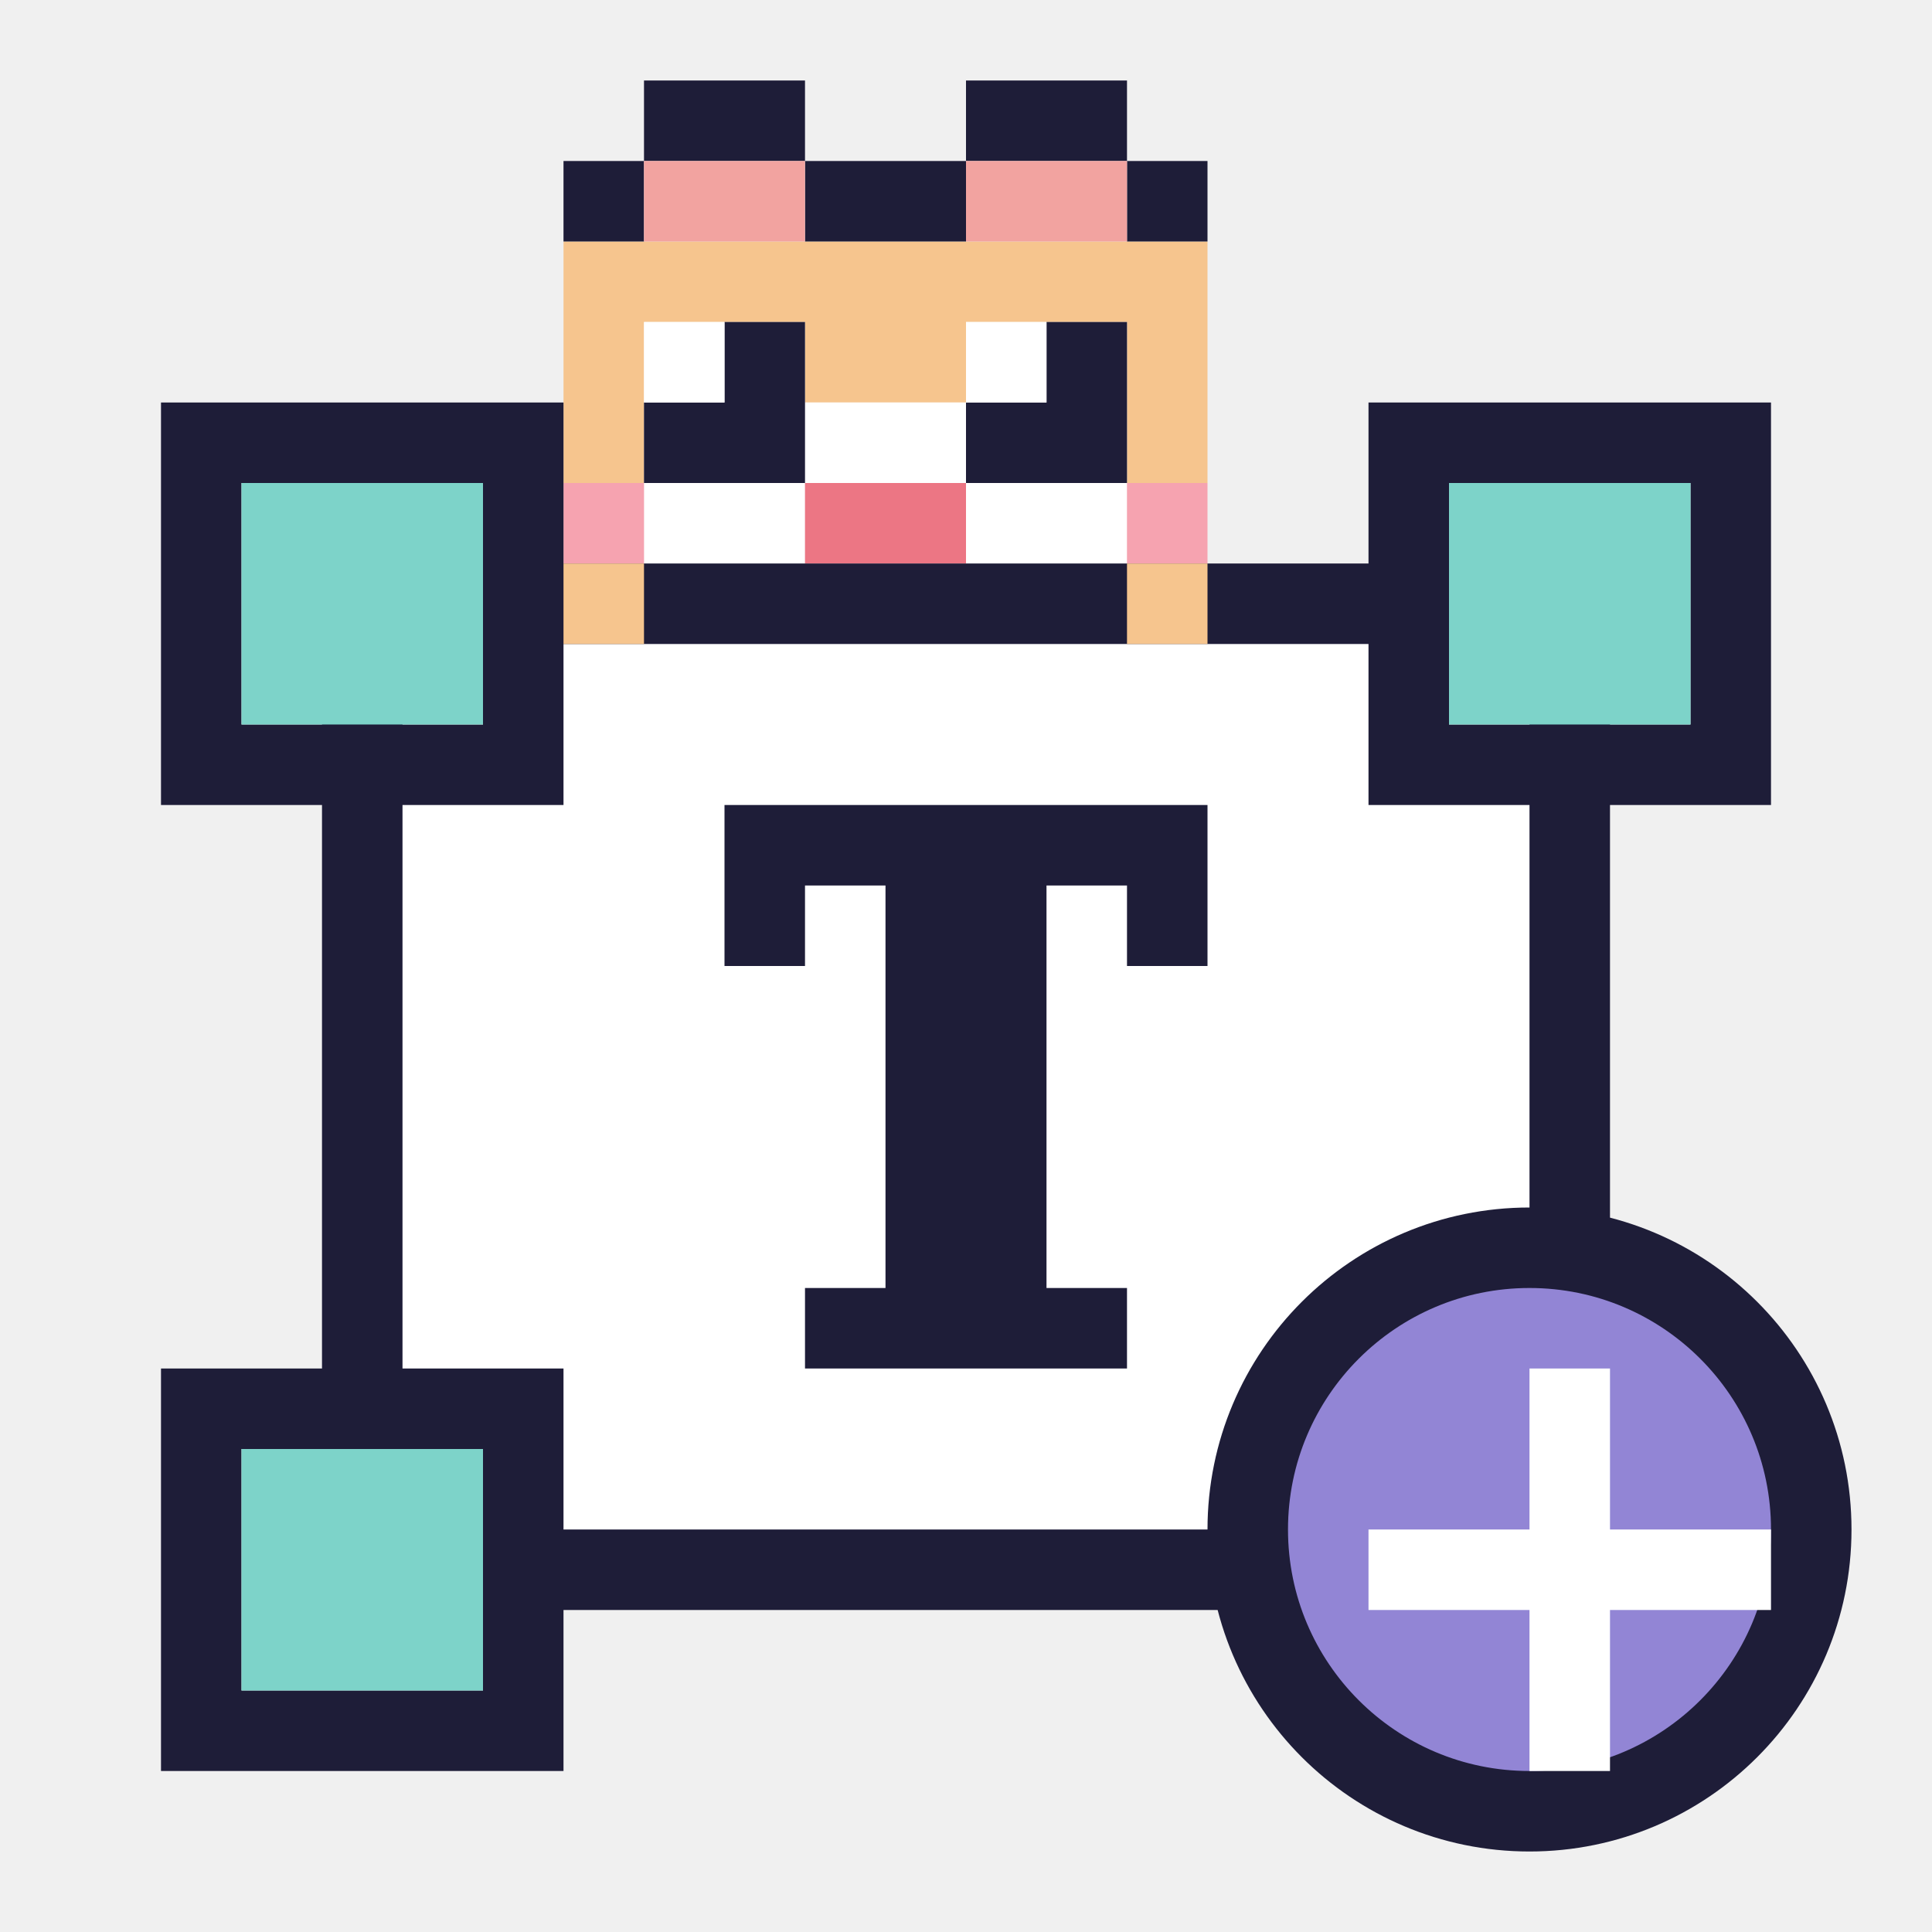
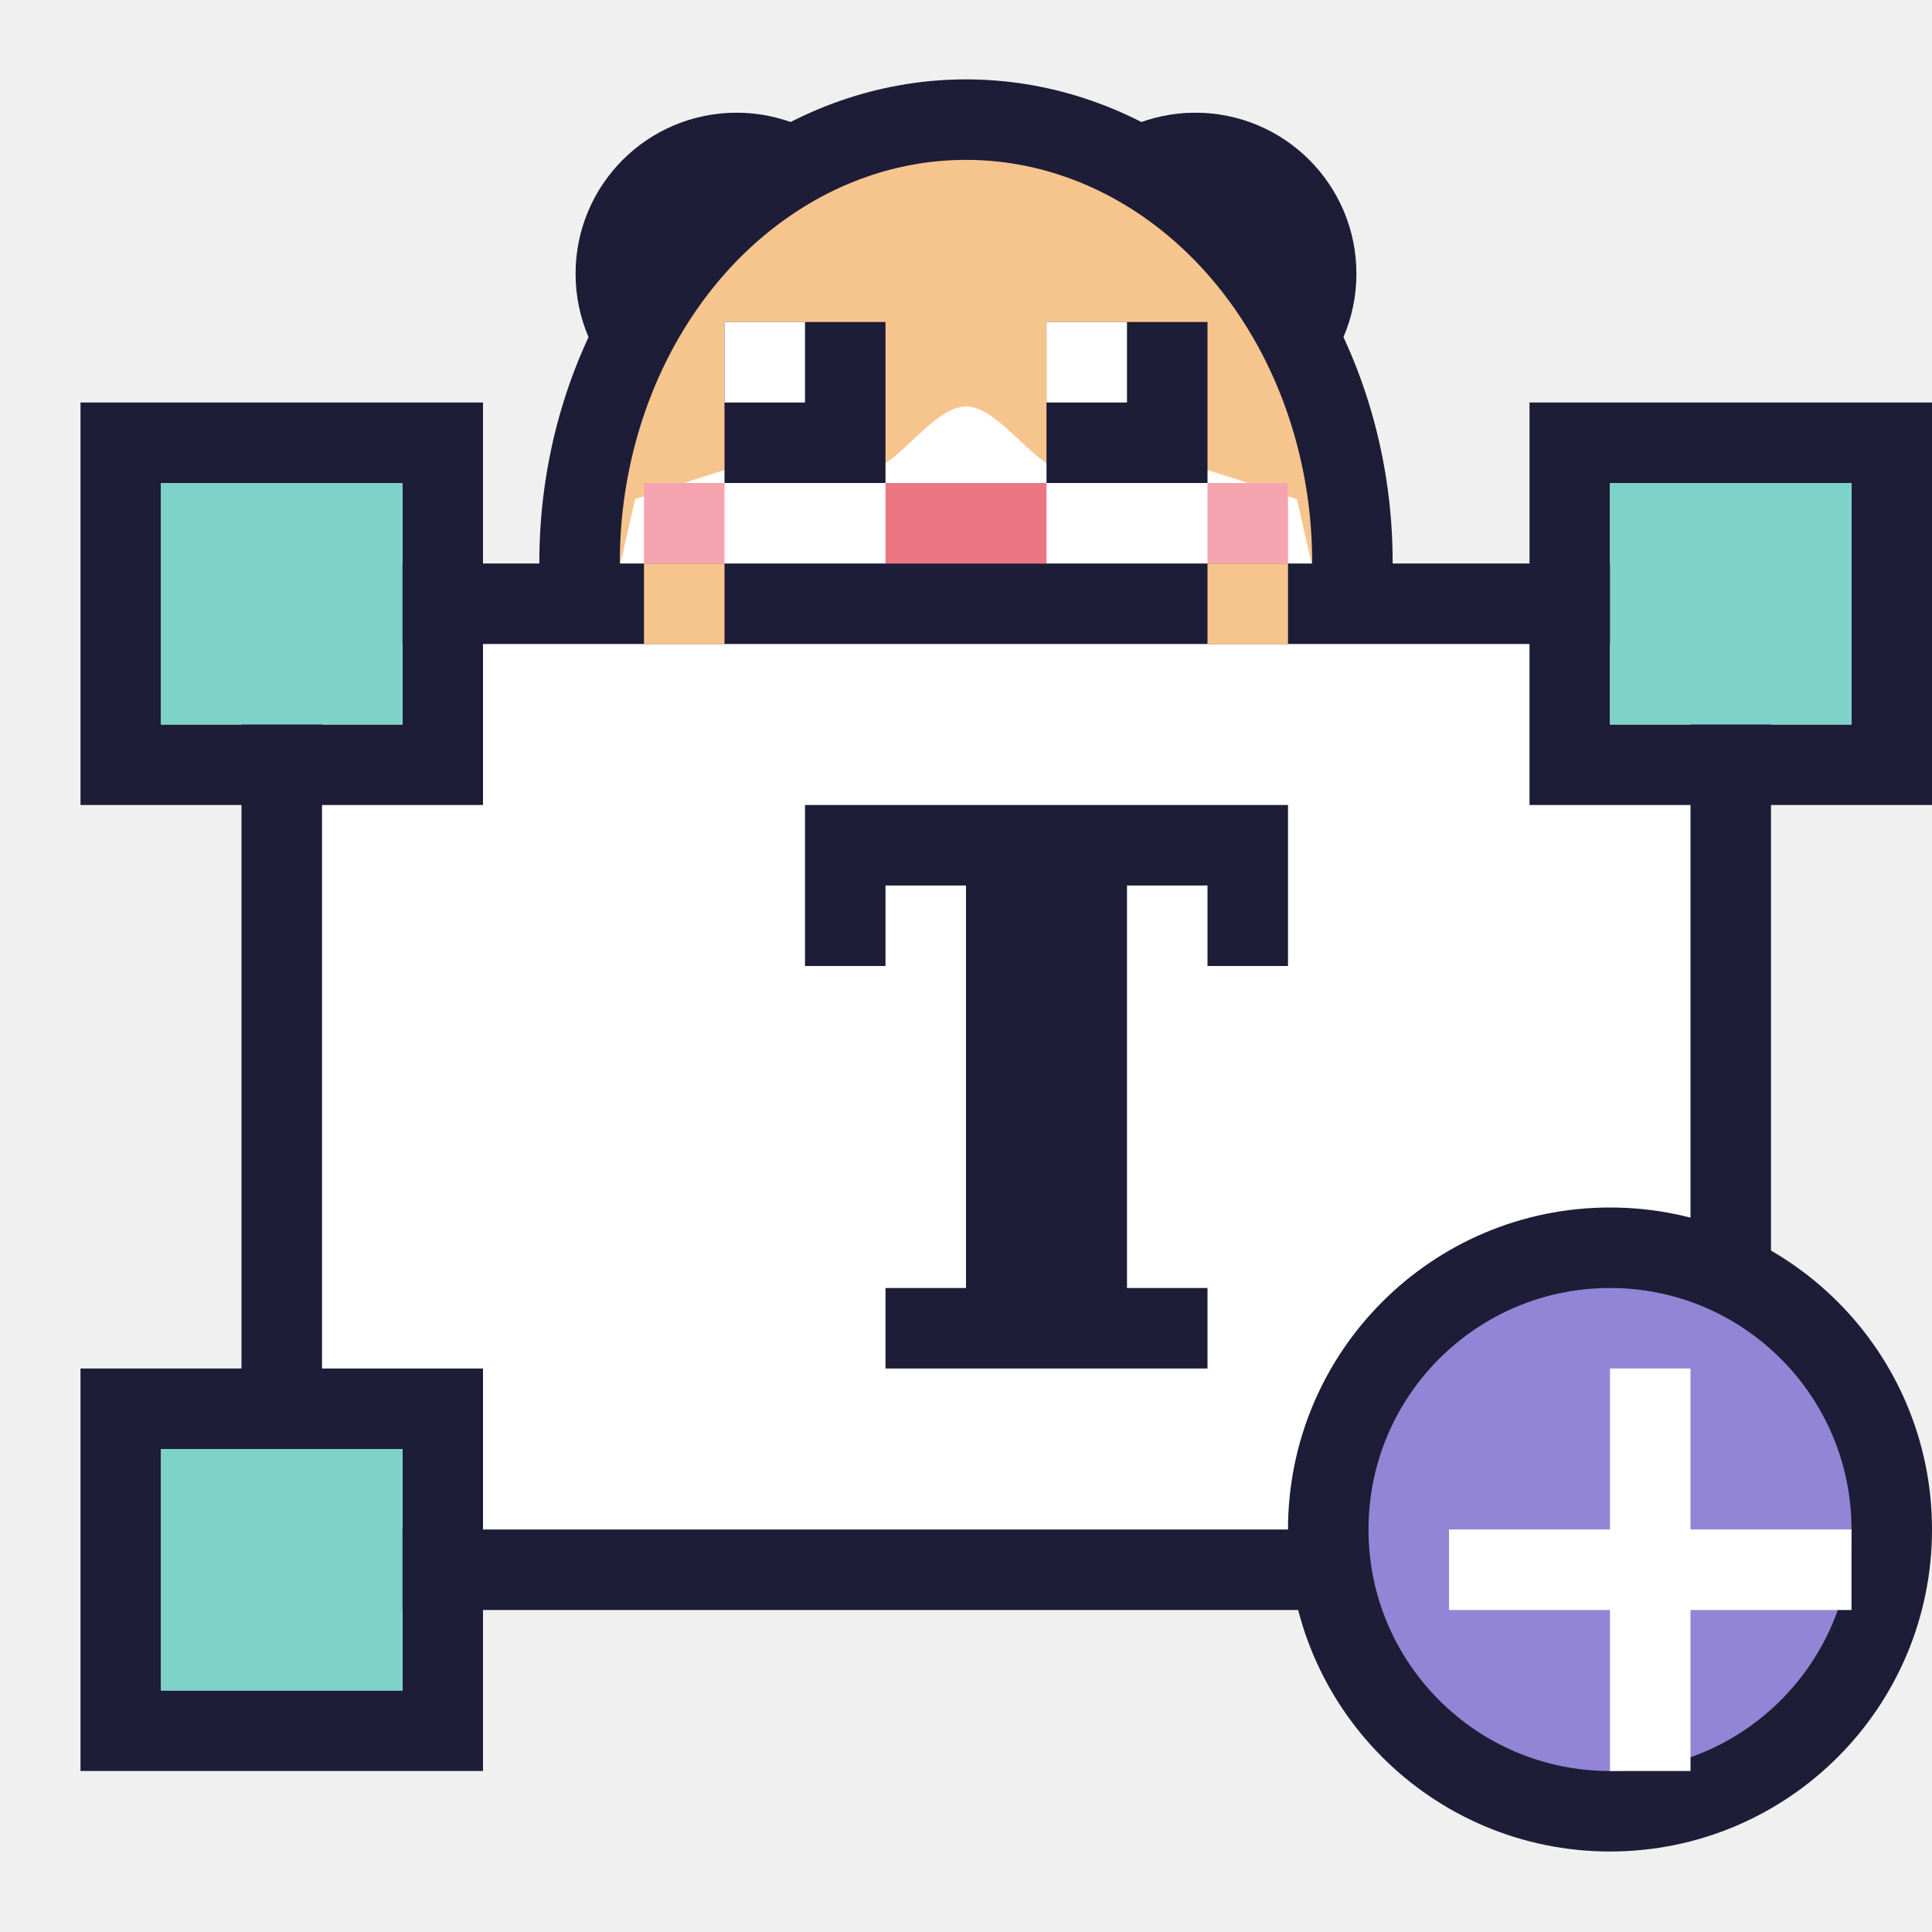
<svg xmlns="http://www.w3.org/2000/svg" width="24" height="24" viewBox="0 0 24 24">
  <g id="hamster">
-     <path id="hm_peach" d="M7 3h8v1h-8ZM7 4h1v1h-1ZM10 4h2v1h-2ZM14 4h1v1h-1ZM7 5h1v1h-1ZM14 5h1v1h-1Z" fill="#F6C58E" />
-     <path id="hm_muzzle" d="M10 5h2v1h-2ZM8 6h2v1h-2ZM12 6h2v1h-2Z" fill="#FFFFFF" />
-     <path id="hm_outline" d="M8 1h2v1h-2ZM12 1h2v1h-2ZM7 2h1v1h-1ZM10 2h2v1h-2ZM14 2h1v1h-1Z" fill="#1E1D38" />
-     <path id="hm_ears_in" d="M8 2h2v1h-2ZM12 2h2v1h-2Z" fill="#F2A3A0" />
-     <path id="hm_eyes" d="M9 4h1v1h-1ZM13 4h1v1h-1ZM8 5h2v1h-2ZM12 5h2v1h-2Z" fill="#1E1D38" />
-     <path id="hm_eyes_hl" d="M8 4h1v1h-1ZM12 4h1v1h-1Z" fill="#FFFFFF" />
-     <path id="hm_blush" d="M7 6h1v1h-1ZM14 6h1v1h-1Z" fill="#F6A3B0" />
-     <path id="hm_nose" d="M10 6h2v1h-2Z" fill="#EC7684" />
+     <path id="hf_ears" d="M7.65 3.4A1.5 1.5 0 1 1 10.65 3.4A1.5 1.5 0 1 1 7.65 3.4ZM13.35 3.4A1.5 1.5 0 1 1 16.35 3.4A1.5 1.5 0 1 1 13.35 3.4Z" fill="#F6C58E" stroke="#1E1D38" stroke-width="1" />
+     <path id="hf_ears_in" d="M8.65 3.6A0.78 0.78 0 1 1 10.2 3.6A0.78 0.78 0 1 1 8.65 3.6ZM13.8 3.6A0.78 0.78 0 1 1 15.35 3.6A0.78 0.78 0 1 1 13.8 3.6Z" fill="#F2A3A0" />
+     <path id="hf_head" d="M7.23 7.6A4.8 5.5 0 1 1 16.77 7.6Z" fill="#F6C58E" stroke="#1E1D38" stroke-width="1" stroke-linejoin="round" />
+     <path id="hf_muzzle" d="M7.89 6.2C8.18 6.12 9.12 5.76 9.6 5.7C10.08 5.64 10.4 5.96 10.8 5.85C11.2 5.74 11.6 5.05 12 5.05C12.4 5.05 12.8 5.74 13.2 5.85C13.6 5.96 13.92 5.64 14.4 5.7C14.88 5.76 15.82 6.12 16.11 6.2L16.43 7.6L7.57 7.6Z" fill="#FFFFFF" />
+     <path id="hf_eyes" d="M9 4h2v2h-2ZM13 4h2v2h-2Z" fill="#1E1D38" />
+     <path id="hf_eyes_hl" d="M9 4h1v1h-1ZM13 4h1v1h-1Z" fill="#FFFFFF" />
+     <path id="hf_nose" d="M11 6h2v1h-2Z" fill="#EC7684" />
+     <path id="hf_blush" d="M8 6h1v1h-1ZM15 6h1v1h-1Z" fill="#F6A3B0" />
  </g>
  <g id="object">
-     <path id="box" d="M4.5 7.5H19.5V19.5H4.5Z" fill="#FFFFFF" stroke="#1E1D38" stroke-width="1" />
-     <path id="handles_ink" d="M2 5h5v1h-5ZM17 5h5v1h-5ZM2 6h1v1h-1ZM6 6h1v1h-1ZM17 6h1v1h-1ZM21 6h1v1h-1ZM2 7h1v1h-1ZM6 7h1v1h-1ZM17 7h1v1h-1ZM21 7h1v1h-1ZM2 8h1v1h-1ZM6 8h1v1h-1ZM17 8h1v1h-1ZM21 8h1v1h-1ZM2 9h5v1h-5ZM17 9h5v1h-5ZM2 17h5v1h-5ZM2 18h1v1h-1ZM6 18h1v1h-1ZM2 19h1v1h-1ZM6 19h1v1h-1ZM2 20h1v1h-1ZM6 20h1v1h-1ZM2 21h5v1h-5Z" fill="#1E1D38" />
-     <path id="handles_fill" d="M3 6h3v1h-3ZM18 6h3v1h-3ZM3 7h3v1h-3ZM18 7h3v1h-3ZM3 8h3v1h-3ZM18 8h3v1h-3ZM3 18h3v1h-3ZM3 19h3v1h-3ZM3 20h3v1h-3Z" fill="#7DD3C9" />
+     <path id="box" d="M3.5 7.5H21.5V19.5H3.5Z" fill="#FFFFFF" stroke="#1E1D38" stroke-width="1" />
+     <path id="handles_ink" d="M1 5h5v1h-5ZM19 5h5v1h-5ZM1 6h1v1h-1ZM5 6h1v1h-1ZM19 6h1v1h-1ZM23 6h1v1h-1ZM1 7h1v1h-1ZM5 7h1v1h-1ZM19 7h1v1h-1ZM23 7h1v1h-1ZM1 8h1v1h-1ZM5 8h1v1h-1ZM19 8h1v1h-1ZM23 8h1v1h-1ZM1 9h5v1h-5ZM19 9h5v1h-5ZM1 17h5v1h-5ZM1 18h1v1h-1ZM5 18h1v1h-1ZM1 19h1v1h-1ZM5 19h1v1h-1ZM1 20h1v1h-1ZM5 20h1v1h-1ZM1 21h5v1h-5Z" fill="#1E1D38" />
+     <path id="handles_fill" d="M2 6h3v1h-3ZM20 6h3v1h-3ZM2 7h3v1h-3ZM20 7h3v1h-3ZM2 8h3v1h-3ZM20 8h3v1h-3ZM2 18h3v1h-3ZM2 19h3v1h-3ZM2 20h3v1h-3Z" fill="#7DD3C9" />
  </g>
  <g id="object_fx">
-     <path id="glyph" d="M9 10h6v1h-6ZM9 11h1v1h-1ZM11 11h2v1h-2ZM14 11h1v1h-1ZM11 12h2v1h-2ZM11 13h2v1h-2ZM11 14h2v1h-2ZM11 15h2v1h-2ZM10 16h4v1h-4Z" fill="#1E1D38" />
+     <path id="glyph" d="M10 10h6v1h-6ZM10 11h1v1h-1ZM12 11h2v1h-2ZM15 11h1v1h-1ZM12 12h2v1h-2ZM12 13h2v1h-2ZM12 14h2v1h-2ZM12 15h2v1h-2ZM11 16h4v1h-4Z" fill="#1E1D38" />
  </g>
  <g id="front">
-     <path id="paw_peach" d="M7 7h1v1h-1ZM14 7h1v1h-1Z" fill="#F6C58E" />
+     <path id="hp" d="M8 7h1v1h-1ZM15 7h1v1h-1Z" fill="#F6C58E" />
  </g>
  <g id="badge">
-     <circle id="badge_disc" cx="19" cy="19" r="3.5" fill="#9285D5" stroke="#1E1D38" stroke-width="1" />
-     <path id="badge_plus" d="M19 17h1v2h2v1h-2v2h-1v-2h-2v-1h2Z" fill="#FFFFFF" />
+     <circle id="badge_disc" cx="20" cy="19" r="3.5" fill="#9285D5" stroke="#1E1D38" stroke-width="1" />
+     <path id="badge_plus" d="M20 17h1v2h2v1h-2v2h-1v-2h-2v-1h2Z" fill="#FFFFFF" />
  </g>
</svg>
